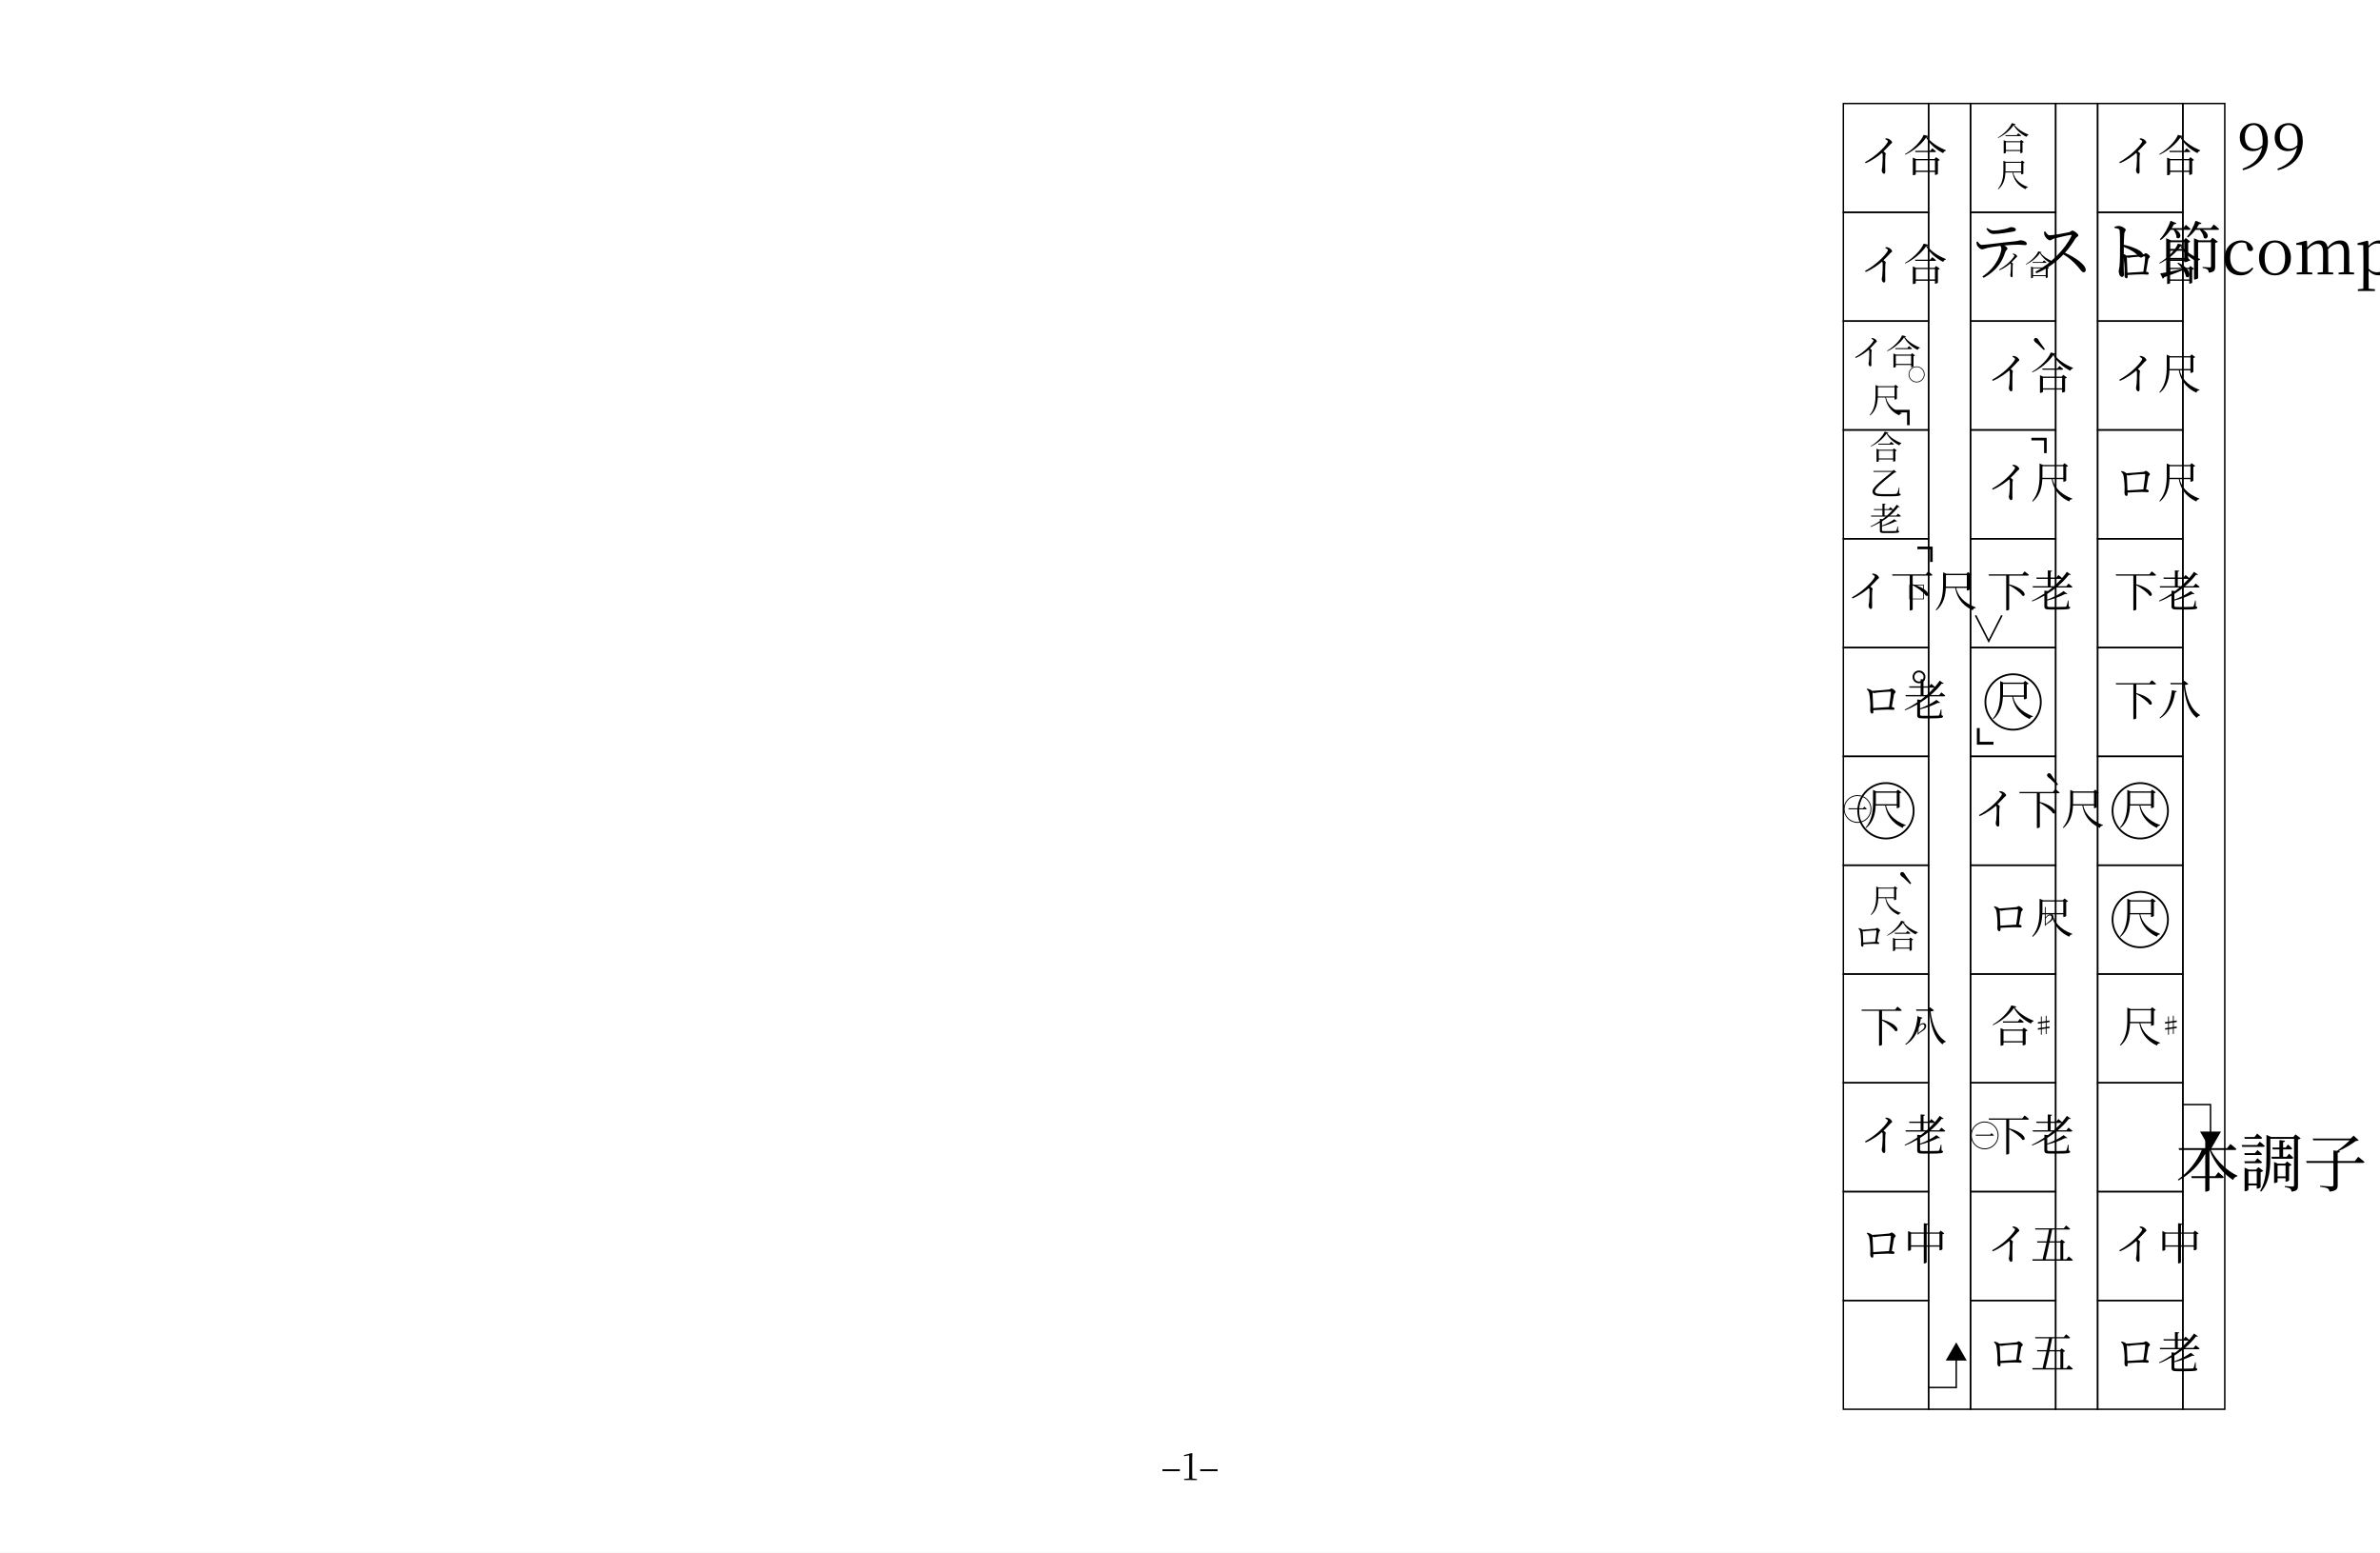
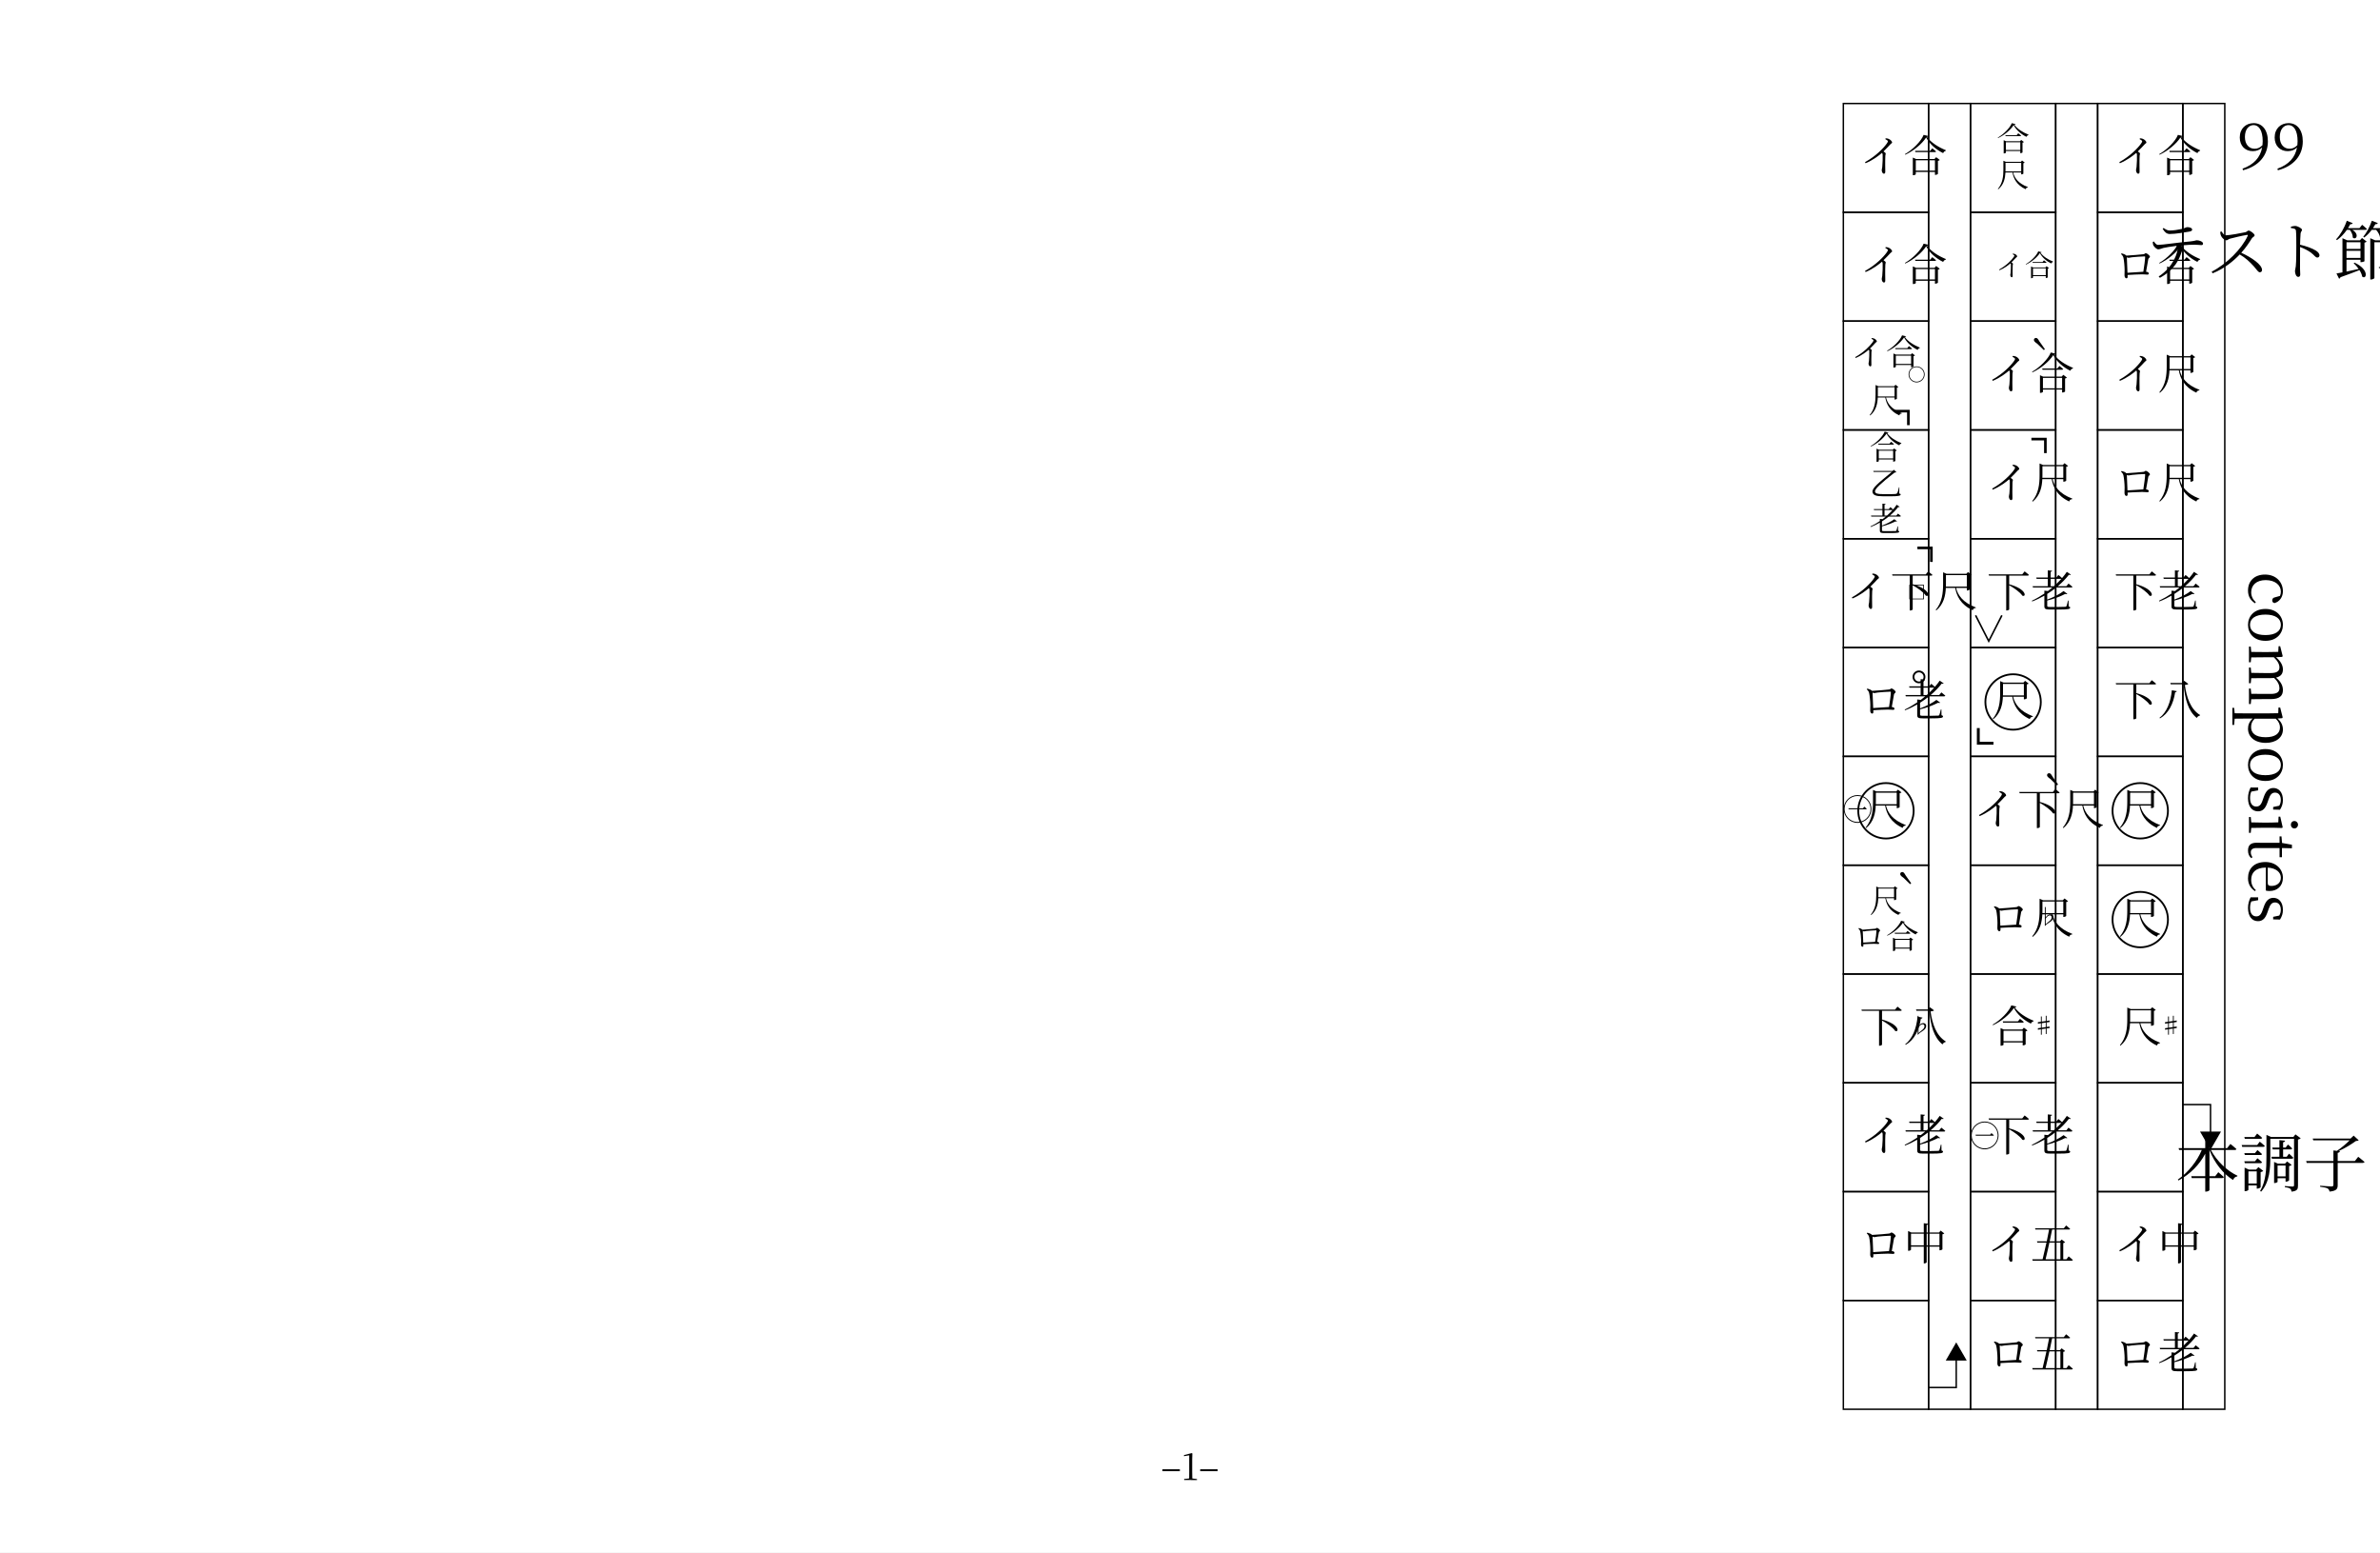
<svg xmlns="http://www.w3.org/2000/svg" width="23cm" height="15cm" viewBox="0 0 651.969 425.197">
  <rect width="100%" height="100%" fill="white" />
  <text x="622.206" y="46.37" text-anchor="middle" font-family="Hiragino Mincho ProN, YuMincho, 'MS PMincho', Noto Serif CJK JP, serif" font-size="17.008" fill="#000">99</text>
-   <text x="622.206 622.206 622.206 622.206 622.206 622.206 622.206 622.206 622.206 622.206 622.206 622.206 622.206 622.206" y="75.145 92.645 110.145 127.645 162.645 180.145 197.645 215.145 232.645 250.145 267.645 285.145 302.645 320.145" text-anchor="middle" font-family="Hiragino Mincho ProN, YuMincho, 'MS PMincho', Noto Serif CJK JP, serif" font-size="17.5" fill="#000">テスト節composites</text>
+   <text x="622.206 622.206 622.206 622.206" y="75.145 92.645 110.145 127.645" text-anchor="middle" font-family="Hiragino Mincho ProN, YuMincho, 'MS PMincho', Noto Serif CJK JP, serif" font-size="17.5" fill="#000">テスト節</text>
+   <text x="622.206" y="162.645" font-family="Hiragino Mincho ProN, YuMincho, 'MS PMincho', Noto Serif CJK JP, serif" font-size="17.5" fill="#000" transform="rotate(90 622.206 156.52)">composites</text>
  <text x="622.206 622.206 622.206" y="325.001 342.501 360.001" text-anchor="middle" font-family="Hiragino Mincho ProN, YuMincho, 'MS PMincho', Noto Serif CJK JP, serif" font-size="17.5" fill="#000">本調子</text>
  <rect x="574.62" y="28.346" width="23.339" height="29.803" fill="none" stroke="#000000" stroke-width="0.4" />
  <rect x="574.62" y="58.149" width="23.339" height="29.803" fill="none" stroke="#000000" stroke-width="0.4" />
  <rect x="574.62" y="87.952" width="23.339" height="29.803" fill="none" stroke="#000000" stroke-width="0.4" />
  <rect x="574.62" y="117.754" width="23.339" height="29.803" fill="none" stroke="#000000" stroke-width="0.4" />
  <rect x="574.62" y="147.557" width="23.339" height="29.803" fill="none" stroke="#000000" stroke-width="0.4" />
  <rect x="574.62" y="177.359" width="23.339" height="29.803" fill="none" stroke="#000000" stroke-width="0.4" />
  <rect x="574.62" y="207.162" width="23.339" height="29.803" fill="none" stroke="#000000" stroke-width="0.4" />
  <rect x="574.62" y="236.964" width="23.339" height="29.803" fill="none" stroke="#000000" stroke-width="0.4" />
  <rect x="574.62" y="266.767" width="23.339" height="29.803" fill="none" stroke="#000000" stroke-width="0.4" />
  <rect x="574.62" y="296.569" width="23.339" height="29.803" fill="none" stroke="#000000" stroke-width="0.4" />
  <rect x="574.62" y="326.372" width="23.339" height="29.803" fill="none" stroke="#000000" stroke-width="0.4" />
  <rect x="574.62" y="356.174" width="23.339" height="29.803" fill="none" stroke="#000000" stroke-width="0.4" />
  <rect x="597.96" y="28.346" width="11.49" height="357.63" fill="none" stroke="#000000" stroke-width="0.4" />
  <g class="repeat-arrow" fill="#000000" stroke="#000000" stroke-width="0.4">
    <path d="M 597.96 302.53 L 605.543 302.53 L 605.543 310.113" fill="none" />
    <polygon points="603.015,310.113 608.071,310.113 605.543,314.491" />
  </g>
  <text x="579.09" y="47.064" font-family="Hiragino Mincho ProN, YuMincho, 'MS PMincho', Noto Serif CJK JP, serif" font-size="12" fill="black" textLength="14.4" lengthAdjust="spacingAndGlyphs">イ合</text>
  <text x="579.09" y="76.866" font-family="Hiragino Mincho ProN, YuMincho, 'MS PMincho', Noto Serif CJK JP, serif" font-size="12" fill="black" textLength="14.4" lengthAdjust="spacingAndGlyphs">ロ合</text>
  <text x="579.09" y="106.669" font-family="Hiragino Mincho ProN, YuMincho, 'MS PMincho', Noto Serif CJK JP, serif" font-size="12" fill="black" textLength="14.4" lengthAdjust="spacingAndGlyphs">イ尺</text>
  <text x="579.09" y="136.471" font-family="Hiragino Mincho ProN, YuMincho, 'MS PMincho', Noto Serif CJK JP, serif" font-size="12" fill="black" textLength="14.4" lengthAdjust="spacingAndGlyphs">ロ尺</text>
  <text x="579.09" y="166.274" font-family="Hiragino Mincho ProN, YuMincho, 'MS PMincho', Noto Serif CJK JP, serif" font-size="12" fill="black" textLength="14.4" lengthAdjust="spacingAndGlyphs">下老</text>
  <text x="579.09" y="196.076" font-family="Hiragino Mincho ProN, YuMincho, 'MS PMincho', Noto Serif CJK JP, serif" font-size="12" fill="black" textLength="14.4" lengthAdjust="spacingAndGlyphs">下八</text>
  <circle cx="586.29" cy="222.063" r="7.59" fill="none" stroke="black" stroke-width="0.5" />
  <text x="586.29" y="225.879" text-anchor="middle" font-family="Hiragino Mincho ProN, YuMincho, 'MS PMincho', Noto Serif CJK JP, serif" font-size="12" fill="black">尺</text>
  <circle cx="586.29" cy="251.865" r="7.59" fill="none" stroke="black" stroke-width="0.5" />
  <text x="586.29" y="255.681" text-anchor="middle" font-family="Hiragino Mincho ProN, YuMincho, 'MS PMincho', Noto Serif CJK JP, serif" font-size="12" fill="black">尺</text>
  <text x="586.29" y="285.484" text-anchor="middle" font-family="Hiragino Mincho ProN, YuMincho, 'MS PMincho', Noto Serif CJK JP, serif" font-size="12" fill="black">尺</text>
  <text x="594.69" y="283.084" text-anchor="middle" font-family="Hiragino Mincho ProN, YuMincho, 'MS PMincho', Noto Serif CJK JP, serif" font-size="6" fill="black">♯</text>
  <text x="579.09" y="345.089" font-family="Hiragino Mincho ProN, YuMincho, 'MS PMincho', Noto Serif CJK JP, serif" font-size="12" fill="black" textLength="14.4" lengthAdjust="spacingAndGlyphs">イ中</text>
  <text x="579.09" y="374.891" font-family="Hiragino Mincho ProN, YuMincho, 'MS PMincho', Noto Serif CJK JP, serif" font-size="12" fill="black" textLength="14.4" lengthAdjust="spacingAndGlyphs">ロ老</text>
  <rect x="539.791" y="28.346" width="23.339" height="29.803" fill="none" stroke="#000000" stroke-width="0.4" />
  <rect x="539.791" y="58.149" width="23.339" height="29.803" fill="none" stroke="#000000" stroke-width="0.4" />
  <rect x="539.791" y="87.952" width="23.339" height="29.803" fill="none" stroke="#000000" stroke-width="0.4" />
  <rect x="539.791" y="117.754" width="23.339" height="29.803" fill="none" stroke="#000000" stroke-width="0.4" />
  <rect x="539.791" y="147.557" width="23.339" height="29.803" fill="none" stroke="#000000" stroke-width="0.4" />
  <rect x="539.791" y="177.359" width="23.339" height="29.803" fill="none" stroke="#000000" stroke-width="0.4" />
  <rect x="539.791" y="207.162" width="23.339" height="29.803" fill="none" stroke="#000000" stroke-width="0.4" />
  <rect x="539.791" y="236.964" width="23.339" height="29.803" fill="none" stroke="#000000" stroke-width="0.4" />
  <rect x="539.791" y="266.767" width="23.339" height="29.803" fill="none" stroke="#000000" stroke-width="0.4" />
  <rect x="539.791" y="296.569" width="23.339" height="29.803" fill="none" stroke="#000000" stroke-width="0.4" />
  <rect x="539.791" y="326.372" width="23.339" height="29.803" fill="none" stroke="#000000" stroke-width="0.4" />
  <rect x="539.791" y="356.174" width="23.339" height="29.803" fill="none" stroke="#000000" stroke-width="0.4" />
  <rect x="563.13" y="28.346" width="11.49" height="357.63" fill="none" stroke="#000000" stroke-width="0.4" />
  <text x="551.461" y="41.328" text-anchor="middle" font-family="Hiragino Mincho ProN, YuMincho, 'MS PMincho', Noto Serif CJK JP, serif" font-size="9" fill="black">合</text>
  <text x="551.461" y="51.168" text-anchor="middle" font-family="Hiragino Mincho ProN, YuMincho, 'MS PMincho', Noto Serif CJK JP, serif" font-size="9" fill="black">尺</text>
  <text x="546.661" y="75.594" font-family="Hiragino Mincho ProN, YuMincho, 'MS PMincho', Noto Serif CJK JP, serif" font-size="8" fill="black" textLength="9.6" lengthAdjust="spacingAndGlyphs">イ合</text>
  <text x="544.261" y="106.669" font-family="Hiragino Mincho ProN, YuMincho, 'MS PMincho', Noto Serif CJK JP, serif" font-size="12" fill="black" textLength="14.4" lengthAdjust="spacingAndGlyphs">イ合</text>
  <text x="558.661" y="105.589" text-anchor="middle" font-family="Hiragino Mincho ProN, YuMincho, 'MS PMincho', Noto Serif CJK JP, serif" font-size="15" fill="black">｀</text>
  <text x="544.261" y="136.471" font-family="Hiragino Mincho ProN, YuMincho, 'MS PMincho', Noto Serif CJK JP, serif" font-size="12" fill="black" textLength="14.4" lengthAdjust="spacingAndGlyphs">イ尺</text>
  <text x="557.821" y="129.511" text-anchor="middle" font-family="Hiragino Mincho ProN, YuMincho, 'MS PMincho', Noto Serif CJK JP, serif" font-size="12" fill="black">⌝</text>
  <text x="544.261" y="166.274" font-family="Hiragino Mincho ProN, YuMincho, 'MS PMincho', Noto Serif CJK JP, serif" font-size="12" fill="black" textLength="14.4" lengthAdjust="spacingAndGlyphs">下老</text>
  <text x="544.791" y="175.919" text-anchor="middle" font-family="Hiragino Mincho ProN, YuMincho, 'MS PMincho', Noto Serif CJK JP, serif" font-size="10" fill="black">∨</text>
  <circle cx="551.461" cy="192.26" r="7.59" fill="none" stroke="black" stroke-width="0.5" />
  <text x="551.461" y="196.076" text-anchor="middle" font-family="Hiragino Mincho ProN, YuMincho, 'MS PMincho', Noto Serif CJK JP, serif" font-size="12" fill="black">尺</text>
  <text x="544.621" y="201.356" text-anchor="middle" font-family="Hiragino Mincho ProN, YuMincho, 'MS PMincho', Noto Serif CJK JP, serif" font-size="13" fill="black">⌞</text>
  <text x="540.661" y="225.879" font-family="Hiragino Mincho ProN, YuMincho, 'MS PMincho', Noto Serif CJK JP, serif" font-size="12" fill="black" textLength="21.6" lengthAdjust="spacingAndGlyphs">イ下尺</text>
  <text x="562.261" y="224.799" text-anchor="middle" font-family="Hiragino Mincho ProN, YuMincho, 'MS PMincho', Noto Serif CJK JP, serif" font-size="15" fill="black">｀</text>
  <text x="544.261" y="255.681" font-family="Hiragino Mincho ProN, YuMincho, 'MS PMincho', Noto Serif CJK JP, serif" font-size="12" fill="black" textLength="14.4" lengthAdjust="spacingAndGlyphs">ロ尺</text>
  <text x="561.061" y="253.281" text-anchor="middle" font-family="Hiragino Mincho ProN, YuMincho, 'MS PMincho', Noto Serif CJK JP, serif" font-size="6" fill="black">♭</text>
  <text x="551.461" y="285.484" text-anchor="middle" font-family="Hiragino Mincho ProN, YuMincho, 'MS PMincho', Noto Serif CJK JP, serif" font-size="12" fill="black">合</text>
  <text x="559.861" y="283.084" text-anchor="middle" font-family="Hiragino Mincho ProN, YuMincho, 'MS PMincho', Noto Serif CJK JP, serif" font-size="6" fill="black">♯</text>
  <text x="544.261" y="315.286" font-family="Hiragino Mincho ProN, YuMincho, 'MS PMincho', Noto Serif CJK JP, serif" font-size="12" fill="black" textLength="14.4" lengthAdjust="spacingAndGlyphs">下老</text>
  <text x="543.681" y="314.014" text-anchor="middle" font-family="Hiragino Mincho ProN, YuMincho, 'MS PMincho', Noto Serif CJK JP, serif" font-size="8" fill="black">㊀</text>
  <text x="544.261" y="345.089" font-family="Hiragino Mincho ProN, YuMincho, 'MS PMincho', Noto Serif CJK JP, serif" font-size="12" fill="black" textLength="14.4" lengthAdjust="spacingAndGlyphs">イ五</text>
  <text x="544.261" y="374.891" font-family="Hiragino Mincho ProN, YuMincho, 'MS PMincho', Noto Serif CJK JP, serif" font-size="12" fill="black" textLength="14.4" lengthAdjust="spacingAndGlyphs">ロ五</text>
  <rect x="504.961" y="28.346" width="23.339" height="29.803" fill="none" stroke="#000000" stroke-width="0.4" />
  <rect x="504.961" y="58.149" width="23.339" height="29.803" fill="none" stroke="#000000" stroke-width="0.4" />
  <rect x="504.961" y="87.952" width="23.339" height="29.803" fill="none" stroke="#000000" stroke-width="0.4" />
  <rect x="504.961" y="117.754" width="23.339" height="29.803" fill="none" stroke="#000000" stroke-width="0.4" />
  <rect x="504.961" y="147.557" width="23.339" height="29.803" fill="none" stroke="#000000" stroke-width="0.4" />
  <rect x="504.961" y="177.359" width="23.339" height="29.803" fill="none" stroke="#000000" stroke-width="0.4" />
  <rect x="504.961" y="207.162" width="23.339" height="29.803" fill="none" stroke="#000000" stroke-width="0.4" />
  <rect x="504.961" y="236.964" width="23.339" height="29.803" fill="none" stroke="#000000" stroke-width="0.4" />
  <rect x="504.961" y="266.767" width="23.339" height="29.803" fill="none" stroke="#000000" stroke-width="0.4" />
  <rect x="504.961" y="296.569" width="23.339" height="29.803" fill="none" stroke="#000000" stroke-width="0.4" />
  <rect x="504.961" y="326.372" width="23.339" height="29.803" fill="none" stroke="#000000" stroke-width="0.4" />
  <rect x="504.961" y="356.174" width="23.339" height="29.803" fill="none" stroke="#000000" stroke-width="0.4" />
  <rect x="528.301" y="28.346" width="11.49" height="357.63" fill="none" stroke="#000000" stroke-width="0.4" />
  <g class="repeat-arrow" fill="#000000" stroke="#000000" stroke-width="0.4">
    <path d="M 528.301 380.016 L 535.884 380.016 L 535.884 372.433" fill="none" />
    <polygon points="533.356,372.433 538.412,372.433 535.884,368.054" />
  </g>
  <text x="509.431" y="47.064" font-family="Hiragino Mincho ProN, YuMincho, 'MS PMincho', Noto Serif CJK JP, serif" font-size="12" fill="black" textLength="14.4" lengthAdjust="spacingAndGlyphs">イ合</text>
  <text x="509.431" y="76.866" font-family="Hiragino Mincho ProN, YuMincho, 'MS PMincho', Noto Serif CJK JP, serif" font-size="12" fill="black" textLength="14.4" lengthAdjust="spacingAndGlyphs">イ合</text>
  <text x="516.631" y="99.934" text-anchor="middle" font-family="Hiragino Mincho ProN, YuMincho, 'MS PMincho', Noto Serif CJK JP, serif" font-size="9.6" fill="black" textLength="11.52" lengthAdjust="spacingAndGlyphs">イ合</text>
  <text x="516.631" y="113.068" text-anchor="middle" font-family="Hiragino Mincho ProN, YuMincho, 'MS PMincho', Noto Serif CJK JP, serif" font-size="9.6" fill="black">尺</text>
  <text x="516.631" y="125.815" text-anchor="middle" font-family="Hiragino Mincho ProN, YuMincho, 'MS PMincho', Noto Serif CJK JP, serif" font-size="9" fill="black">合</text>
  <text x="516.631" y="135.655" text-anchor="middle" font-family="Hiragino Mincho ProN, YuMincho, 'MS PMincho', Noto Serif CJK JP, serif" font-size="9" fill="black">乙</text>
  <text x="516.631" y="145.495" text-anchor="middle" font-family="Hiragino Mincho ProN, YuMincho, 'MS PMincho', Noto Serif CJK JP, serif" font-size="9" fill="black">老</text>
  <text x="520.291" y="121.855" text-anchor="middle" font-family="Hiragino Mincho ProN, YuMincho, 'MS PMincho', Noto Serif CJK JP, serif" font-size="12" fill="black">⌝</text>
  <text x="505.831" y="166.274" font-family="Hiragino Mincho ProN, YuMincho, 'MS PMincho', Noto Serif CJK JP, serif" font-size="12" fill="black" textLength="21.6" lengthAdjust="spacingAndGlyphs">イ下尺</text>
  <text x="526.591" y="159.314" text-anchor="middle" font-family="Hiragino Mincho ProN, YuMincho, 'MS PMincho', Noto Serif CJK JP, serif" font-size="12" fill="black">⌝</text>
  <text x="509.431" y="196.076" font-family="Hiragino Mincho ProN, YuMincho, 'MS PMincho', Noto Serif CJK JP, serif" font-size="12" fill="black" textLength="14.4" lengthAdjust="spacingAndGlyphs">ロ老</text>
  <text x="531.031" y="196.316" text-anchor="middle" font-family="Hiragino Mincho ProN, YuMincho, 'MS PMincho', Noto Serif CJK JP, serif" font-size="15" fill="black">゜</text>
  <circle cx="516.631" cy="222.063" r="7.59" fill="none" stroke="black" stroke-width="0.5" />
  <text x="516.631" y="225.879" text-anchor="middle" font-family="Hiragino Mincho ProN, YuMincho, 'MS PMincho', Noto Serif CJK JP, serif" font-size="12" fill="black">尺</text>
  <text x="508.851" y="224.607" text-anchor="middle" font-family="Hiragino Mincho ProN, YuMincho, 'MS PMincho', Noto Serif CJK JP, serif" font-size="8" fill="black">㊀</text>
  <text x="516.631" y="249.945" text-anchor="middle" font-family="Hiragino Mincho ProN, YuMincho, 'MS PMincho', Noto Serif CJK JP, serif" font-size="9" fill="black">尺</text>
  <text x="516.631" y="259.785" text-anchor="middle" font-family="Hiragino Mincho ProN, YuMincho, 'MS PMincho', Noto Serif CJK JP, serif" font-size="9" fill="black" textLength="10.8" lengthAdjust="spacingAndGlyphs">ロ合</text>
  <text x="522.031" y="251.865" text-anchor="middle" font-family="Hiragino Mincho ProN, YuMincho, 'MS PMincho', Noto Serif CJK JP, serif" font-size="15" fill="black">｀</text>
  <text x="509.431" y="285.484" font-family="Hiragino Mincho ProN, YuMincho, 'MS PMincho', Noto Serif CJK JP, serif" font-size="12" fill="black" textLength="14.4" lengthAdjust="spacingAndGlyphs">下八</text>
  <text x="526.231" y="283.084" text-anchor="middle" font-family="Hiragino Mincho ProN, YuMincho, 'MS PMincho', Noto Serif CJK JP, serif" font-size="6" fill="black">♭</text>
  <text x="509.431" y="315.286" font-family="Hiragino Mincho ProN, YuMincho, 'MS PMincho', Noto Serif CJK JP, serif" font-size="12" fill="black" textLength="14.4" lengthAdjust="spacingAndGlyphs">イ老</text>
  <text x="509.431" y="345.089" font-family="Hiragino Mincho ProN, YuMincho, 'MS PMincho', Noto Serif CJK JP, serif" font-size="12" fill="black" textLength="14.4" lengthAdjust="spacingAndGlyphs">ロ中</text>
  <text x="525.033" y="104.443" text-anchor="middle" font-family="Hiragino Mincho ProN, YuMincho, 'MS PMincho', Noto Serif CJK JP, serif" font-size="5" fill="black">○</text>
  <text x="525.033" y="164.048" text-anchor="middle" font-family="Hiragino Mincho ProN, YuMincho, 'MS PMincho', Noto Serif CJK JP, serif" font-size="5" fill="black">□</text>
  <text x="325.985" y="405.35" text-anchor="middle" font-family="Hiragino Mincho ProN, YuMincho, 'MS PMincho', Noto Serif CJK JP, serif" font-size="10" fill="#000">–1–</text>
</svg>
